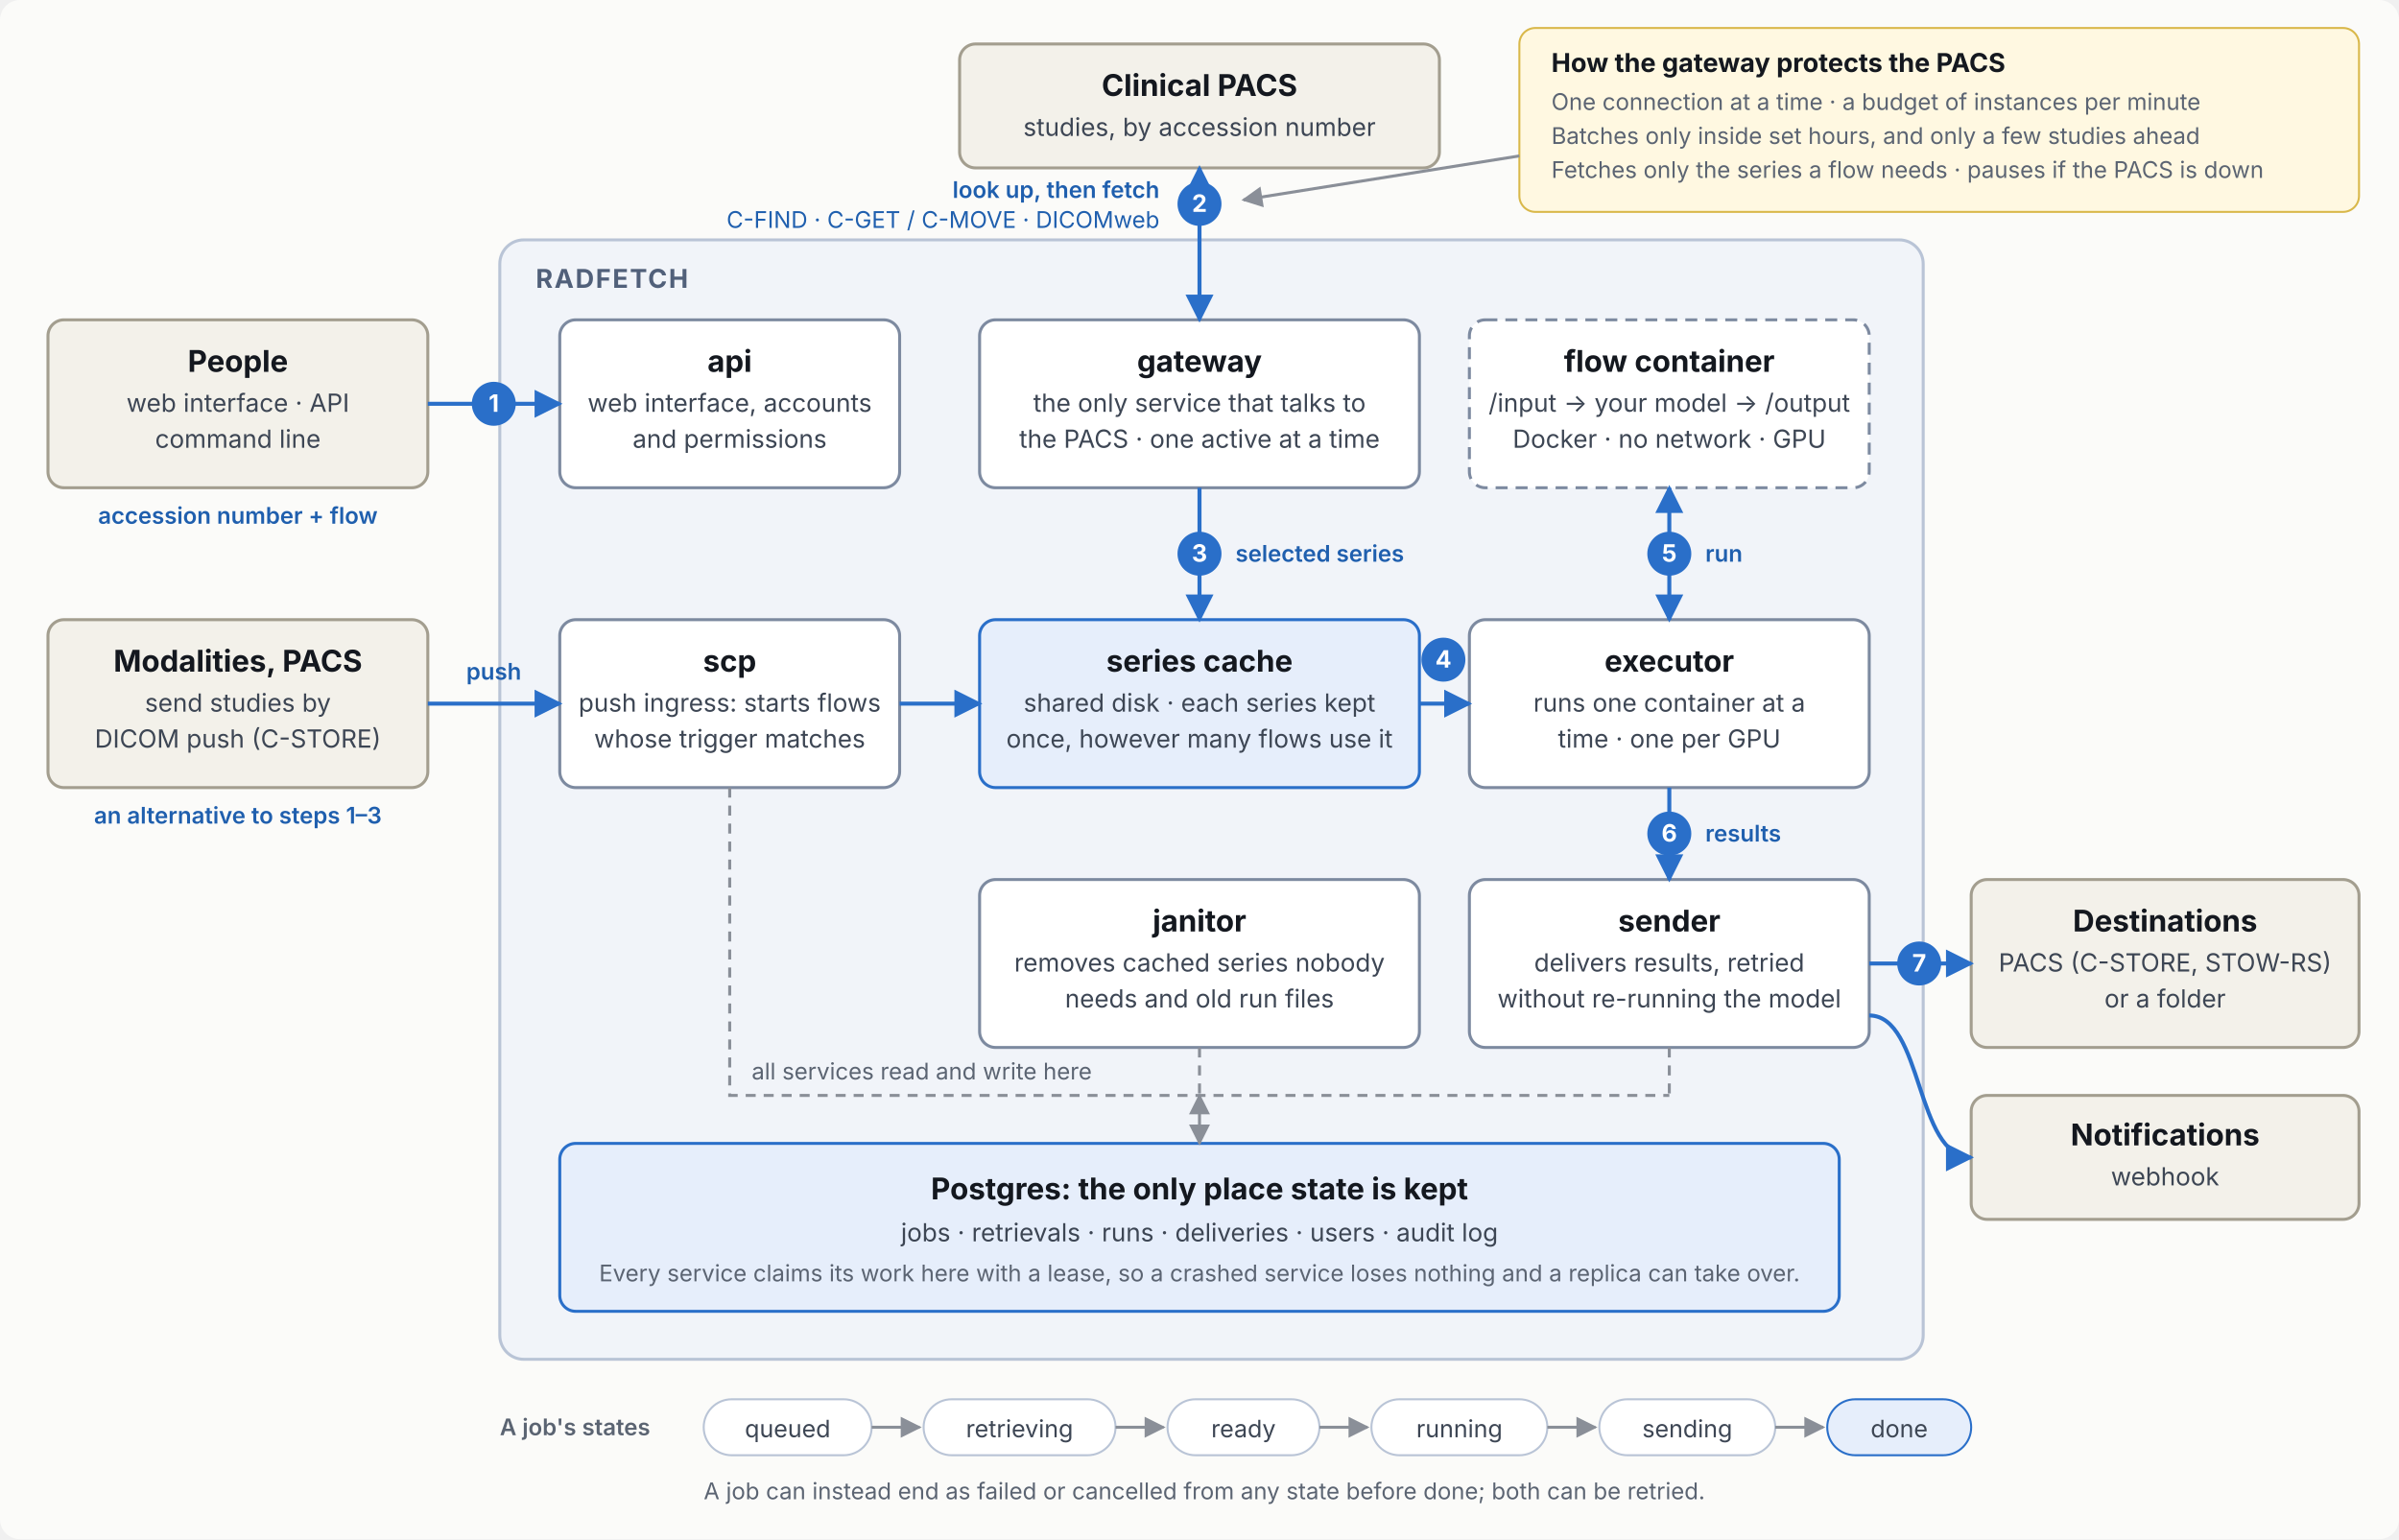
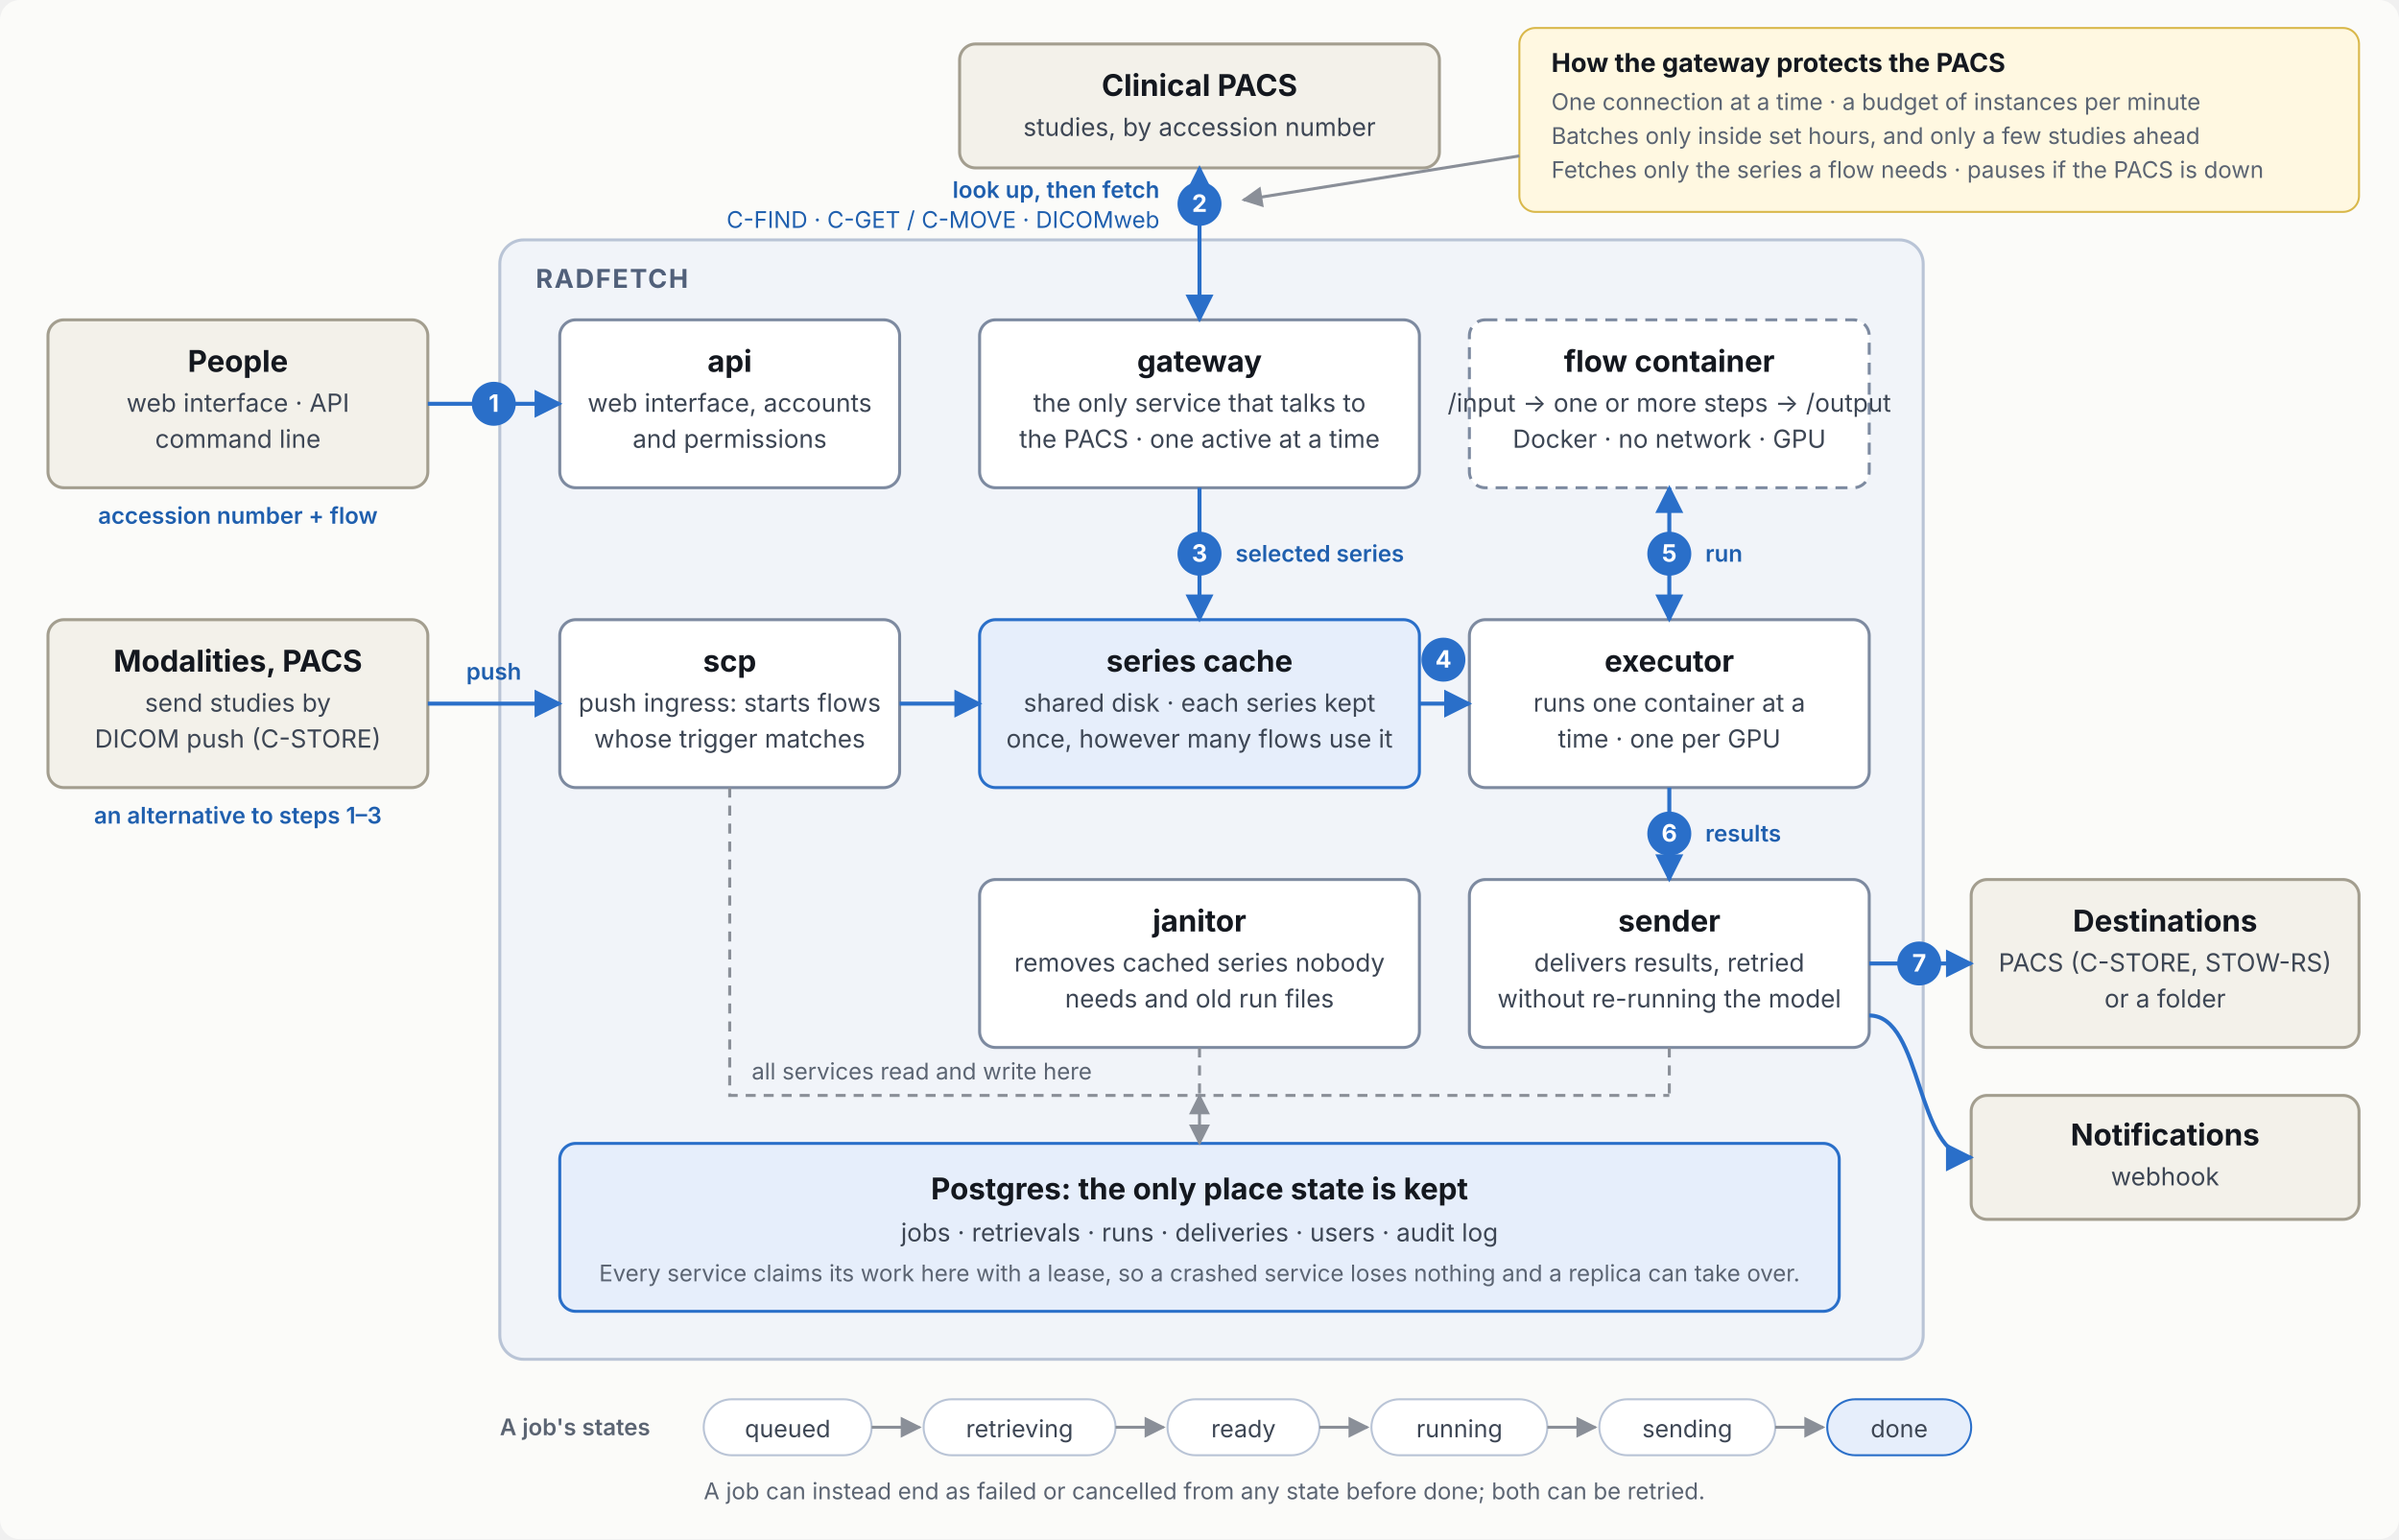
<svg xmlns="http://www.w3.org/2000/svg" viewBox="0 0 1200 770" role="img" aria-labelledby="t d" font-family="system-ui, -apple-system, 'Segoe UI', sans-serif">
  <defs>
    <marker id="a" viewBox="0 0 10 10" refX="9" refY="5" markerWidth="7" markerHeight="7" orient="auto-start-reverse">
      <path d="M0,0 L10,5 L0,10 z" fill="#2a6fc9" />
    </marker>
    <marker id="g" viewBox="0 0 10 10" refX="9" refY="5" markerWidth="7" markerHeight="7" orient="auto-start-reverse">
      <path d="M0,0 L10,5 L0,10 z" fill="#8a8f98" />
    </marker>
    <style>
      .bg { fill: #fbfbf9; }
      .sys { fill: #f1f4f9; stroke: #b9c4d6; stroke-width: 1.5; }
      .svc { fill: #ffffff; stroke: #7d8aa0; stroke-width: 1.5; }
      .ext { fill: #f3f1ea; stroke: #a39e8f; stroke-width: 1.5; }
      .store { fill: #e6eefb; stroke: #2a6fc9; stroke-width: 1.5; }
      .cont { fill: #ffffff; stroke: #7d8aa0; stroke-width: 1.5; stroke-dasharray: 6 4; }
      .note { fill: #fff8e1; stroke: #d9b84a; stroke-width: 1; }
      .h { font-size: 15px; font-weight: 650; fill: #14181f; }
      .p { font-size: 12.5px; fill: #3d4654; }
      .s { font-size: 11.5px; fill: #5b6472; }
      .lab { font-size: 11.5px; fill: #1f5fae; font-weight: 600; }
      .sysl { font-size: 13px; font-weight: 700; fill: #51607a; letter-spacing: .06em; }
      .flow { stroke: #2a6fc9; stroke-width: 2; fill: none; }
      .aux { stroke: #8a8f98; stroke-width: 1.5; fill: none; stroke-dasharray: 5 4; }
      .num { fill: #2a6fc9; }
      .numt { font-size: 12px; font-weight: 700; fill: #ffffff; text-anchor: middle; }
      .chip { fill: #ffffff; stroke: #b9c4d6; stroke-width: 1; }
      .chipt { font-size: 12px; fill: #3d4654; text-anchor: middle; }
    </style>
  </defs>
  <rect class="bg" width="1200" height="770" rx="10" />
  <rect class="sys" x="250" y="120" width="712" height="560" rx="12" />
  <text class="sysl" x="268" y="144">RADFETCH</text>
  <rect class="ext" x="480" y="22" width="240" height="62" rx="8" />
  <text class="h" x="600" y="48" text-anchor="middle">Clinical PACS</text>
  <text class="p" x="600" y="68" text-anchor="middle">studies, by accession number</text>
  <rect class="note" x="760" y="14" width="420" height="92" rx="8" />
  <text class="h" x="776" y="36" style="font-size:13px">How the gateway protects the PACS</text>
  <text class="s" x="776" y="55">One connection at a time · a budget of instances per minute</text>
  <text class="s" x="776" y="72">Batches only inside set hours, and only a few studies ahead</text>
  <text class="s" x="776" y="89">Fetches only the series a flow needs · pauses if the PACS is down</text>
  <path class="aux" d="M760,78 L622,100" marker-end="url(#g)" style="stroke-dasharray:none" />
  <rect class="ext" x="24" y="160" width="190" height="84" rx="8" />
  <text class="h" x="119" y="186" text-anchor="middle">People</text>
  <text class="p" x="119" y="206" text-anchor="middle">web interface · API</text>
  <text class="p" x="119" y="224" text-anchor="middle">command line</text>
  <rect class="ext" x="24" y="310" width="190" height="84" rx="8" />
  <text class="h" x="119" y="336" text-anchor="middle">Modalities, PACS</text>
  <text class="p" x="119" y="356" text-anchor="middle">send studies by</text>
  <text class="p" x="119" y="374" text-anchor="middle">DICOM push (C-STORE)</text>
  <rect class="ext" x="986" y="440" width="194" height="84" rx="8" />
  <text class="h" x="1083" y="466" text-anchor="middle">Destinations</text>
  <text class="p" x="1083" y="486" text-anchor="middle">PACS (C-STORE, STOW-RS)</text>
  <text class="p" x="1083" y="504" text-anchor="middle">or a folder</text>
  <rect class="ext" x="986" y="548" width="194" height="62" rx="8" />
  <text class="h" x="1083" y="573" text-anchor="middle">Notifications</text>
  <text class="p" x="1083" y="593" text-anchor="middle">webhook</text>
  <rect class="svc" x="280" y="160" width="170" height="84" rx="8" />
  <text class="h" x="365" y="186" text-anchor="middle">api</text>
  <text class="p" x="365" y="206" text-anchor="middle">web interface, accounts</text>
  <text class="p" x="365" y="224" text-anchor="middle">and permissions</text>
  <rect class="svc" x="490" y="160" width="220" height="84" rx="8" />
  <text class="h" x="600" y="186" text-anchor="middle">gateway</text>
  <text class="p" x="600" y="206" text-anchor="middle">the only service that talks to</text>
  <text class="p" x="600" y="224" text-anchor="middle">the PACS · one active at a time</text>
  <rect class="cont" x="735" y="160" width="200" height="84" rx="8" />
  <text class="h" x="835" y="186" text-anchor="middle">flow container</text>
-   <text class="p" x="835" y="206" text-anchor="middle">/input → your model → /output</text>
+   <text class="p" x="835" y="206" text-anchor="middle">/input → one or more steps → /output</text>
  <text class="p" x="835" y="224" text-anchor="middle">Docker · no network · GPU</text>
  <rect class="svc" x="280" y="310" width="170" height="84" rx="8" />
  <text class="h" x="365" y="336" text-anchor="middle">scp</text>
  <text class="p" x="365" y="356" text-anchor="middle">push ingress: starts flows</text>
  <text class="p" x="365" y="374" text-anchor="middle">whose trigger matches</text>
  <rect class="store" x="490" y="310" width="220" height="84" rx="8" />
  <text class="h" x="600" y="336" text-anchor="middle">series cache</text>
  <text class="p" x="600" y="356" text-anchor="middle">shared disk · each series kept</text>
  <text class="p" x="600" y="374" text-anchor="middle">once, however many flows use it</text>
  <rect class="svc" x="735" y="310" width="200" height="84" rx="8" />
  <text class="h" x="835" y="336" text-anchor="middle">executor</text>
  <text class="p" x="835" y="356" text-anchor="middle">runs one container at a</text>
  <text class="p" x="835" y="374" text-anchor="middle">time · one per GPU</text>
  <rect class="svc" x="490" y="440" width="220" height="84" rx="8" />
  <text class="h" x="600" y="466" text-anchor="middle">janitor</text>
  <text class="p" x="600" y="486" text-anchor="middle">removes cached series nobody</text>
  <text class="p" x="600" y="504" text-anchor="middle">needs and old run files</text>
  <rect class="svc" x="735" y="440" width="200" height="84" rx="8" />
  <text class="h" x="835" y="466" text-anchor="middle">sender</text>
  <text class="p" x="835" y="486" text-anchor="middle">delivers results, retried</text>
  <text class="p" x="835" y="504" text-anchor="middle">without re-running the model</text>
  <rect class="store" x="280" y="572" width="640" height="84" rx="8" />
  <text class="h" x="600" y="600" text-anchor="middle">Postgres: the only place state is kept</text>
  <text class="p" x="600" y="621" text-anchor="middle">jobs · retrievals · runs · deliveries · users · audit log</text>
  <text class="s" x="600" y="641" text-anchor="middle">Every service claims its work here with a lease, so a crashed service loses nothing and a replica can take over.</text>
  <path class="aux" d="M365,394 L365,548 L835,548 M600,524 L600,548 M835,524 L835,548" />
  <path class="aux" d="M600,548 L600,572" marker-start="url(#g)" marker-end="url(#g)" style="stroke-dasharray:none" />
  <text class="s" x="376" y="540">all services read and write here</text>
  <path class="flow" d="M214,202 L280,202" marker-end="url(#a)" />
  <path class="flow" d="M600,160 L600,84" marker-start="url(#a)" marker-end="url(#a)" />
  <path class="flow" d="M600,244 L600,310" marker-end="url(#a)" />
  <path class="flow" d="M710,352 L735,352" marker-end="url(#a)" />
  <path class="flow" d="M835,310 L835,244" marker-start="url(#a)" marker-end="url(#a)" />
  <path class="flow" d="M835,394 L835,440" marker-end="url(#a)" />
  <path class="flow" d="M935,482 L986,482" marker-end="url(#a)" />
  <path class="flow" d="M935,508 C962,508 958,579 986,579" marker-end="url(#a)" />
  <path class="flow" d="M214,352 L280,352" marker-end="url(#a)" />
  <path class="flow" d="M450,352 L490,352" marker-end="url(#a)" />
  <g>
    <circle class="num" cx="247" cy="202" r="11" />
    <text class="numt" x="247" y="206">1</text>
  </g>
  <text class="lab" x="119" y="262" text-anchor="middle">accession number + flow</text>
  <g>
    <circle class="num" cx="600" cy="102" r="11" />
    <text class="numt" x="600" y="106">2</text>
  </g>
  <text class="lab" x="580" y="99" text-anchor="end">look up, then fetch</text>
  <text class="s" x="580" y="114" text-anchor="end" style="fill:#1f5fae">C-FIND · C-GET / C-MOVE · DICOMweb</text>
  <g>
    <circle class="num" cx="600" cy="277" r="11" />
    <text class="numt" x="600" y="281">3</text>
  </g>
  <text class="lab" x="618" y="281">selected series</text>
  <g>
    <circle class="num" cx="722" cy="330" r="11" />
    <text class="numt" x="722" y="334">4</text>
  </g>
  <g>
    <circle class="num" cx="835" cy="277" r="11" />
    <text class="numt" x="835" y="281">5</text>
  </g>
  <text class="lab" x="853" y="281">run</text>
  <g>
    <circle class="num" cx="835" cy="417" r="11" />
    <text class="numt" x="835" y="421">6</text>
  </g>
  <text class="lab" x="853" y="421">results</text>
  <g>
    <circle class="num" cx="960" cy="482" r="11" />
    <text class="numt" x="960" y="486">7</text>
  </g>
  <text class="lab" x="247" y="340" text-anchor="middle">push</text>
  <text class="lab" x="119" y="412" text-anchor="middle">an alternative to steps 1–3</text>
  <text class="s" x="250" y="718" style="font-weight:600">A job's states</text>
  <g>
    <rect class="chip" x="352" y="700" width="84" height="28" rx="14" />
    <text class="chipt" x="394" y="719">queued</text>
    <rect class="chip" x="462" y="700" width="96" height="28" rx="14" />
    <text class="chipt" x="510" y="719">retrieving</text>
    <rect class="chip" x="584" y="700" width="76" height="28" rx="14" />
    <text class="chipt" x="622" y="719">ready</text>
    <rect class="chip" x="686" y="700" width="88" height="28" rx="14" />
    <text class="chipt" x="730" y="719">running</text>
    <rect class="chip" x="800" y="700" width="88" height="28" rx="14" />
    <text class="chipt" x="844" y="719">sending</text>
    <rect class="chip" x="914" y="700" width="72" height="28" rx="14" style="fill:#e6eefb;stroke:#2a6fc9" />
    <text class="chipt" x="950" y="719">done</text>
    <path class="aux" style="stroke-dasharray:none" d="M436,714 L460,714" marker-end="url(#g)" />
    <path class="aux" style="stroke-dasharray:none" d="M558,714 L582,714" marker-end="url(#g)" />
    <path class="aux" style="stroke-dasharray:none" d="M660,714 L684,714" marker-end="url(#g)" />
    <path class="aux" style="stroke-dasharray:none" d="M774,714 L798,714" marker-end="url(#g)" />
    <path class="aux" style="stroke-dasharray:none" d="M888,714 L912,714" marker-end="url(#g)" />
  </g>
  <text class="s" x="352" y="750">A job can instead end as failed or cancelled from any state before done; both can be retried.</text>
</svg>
